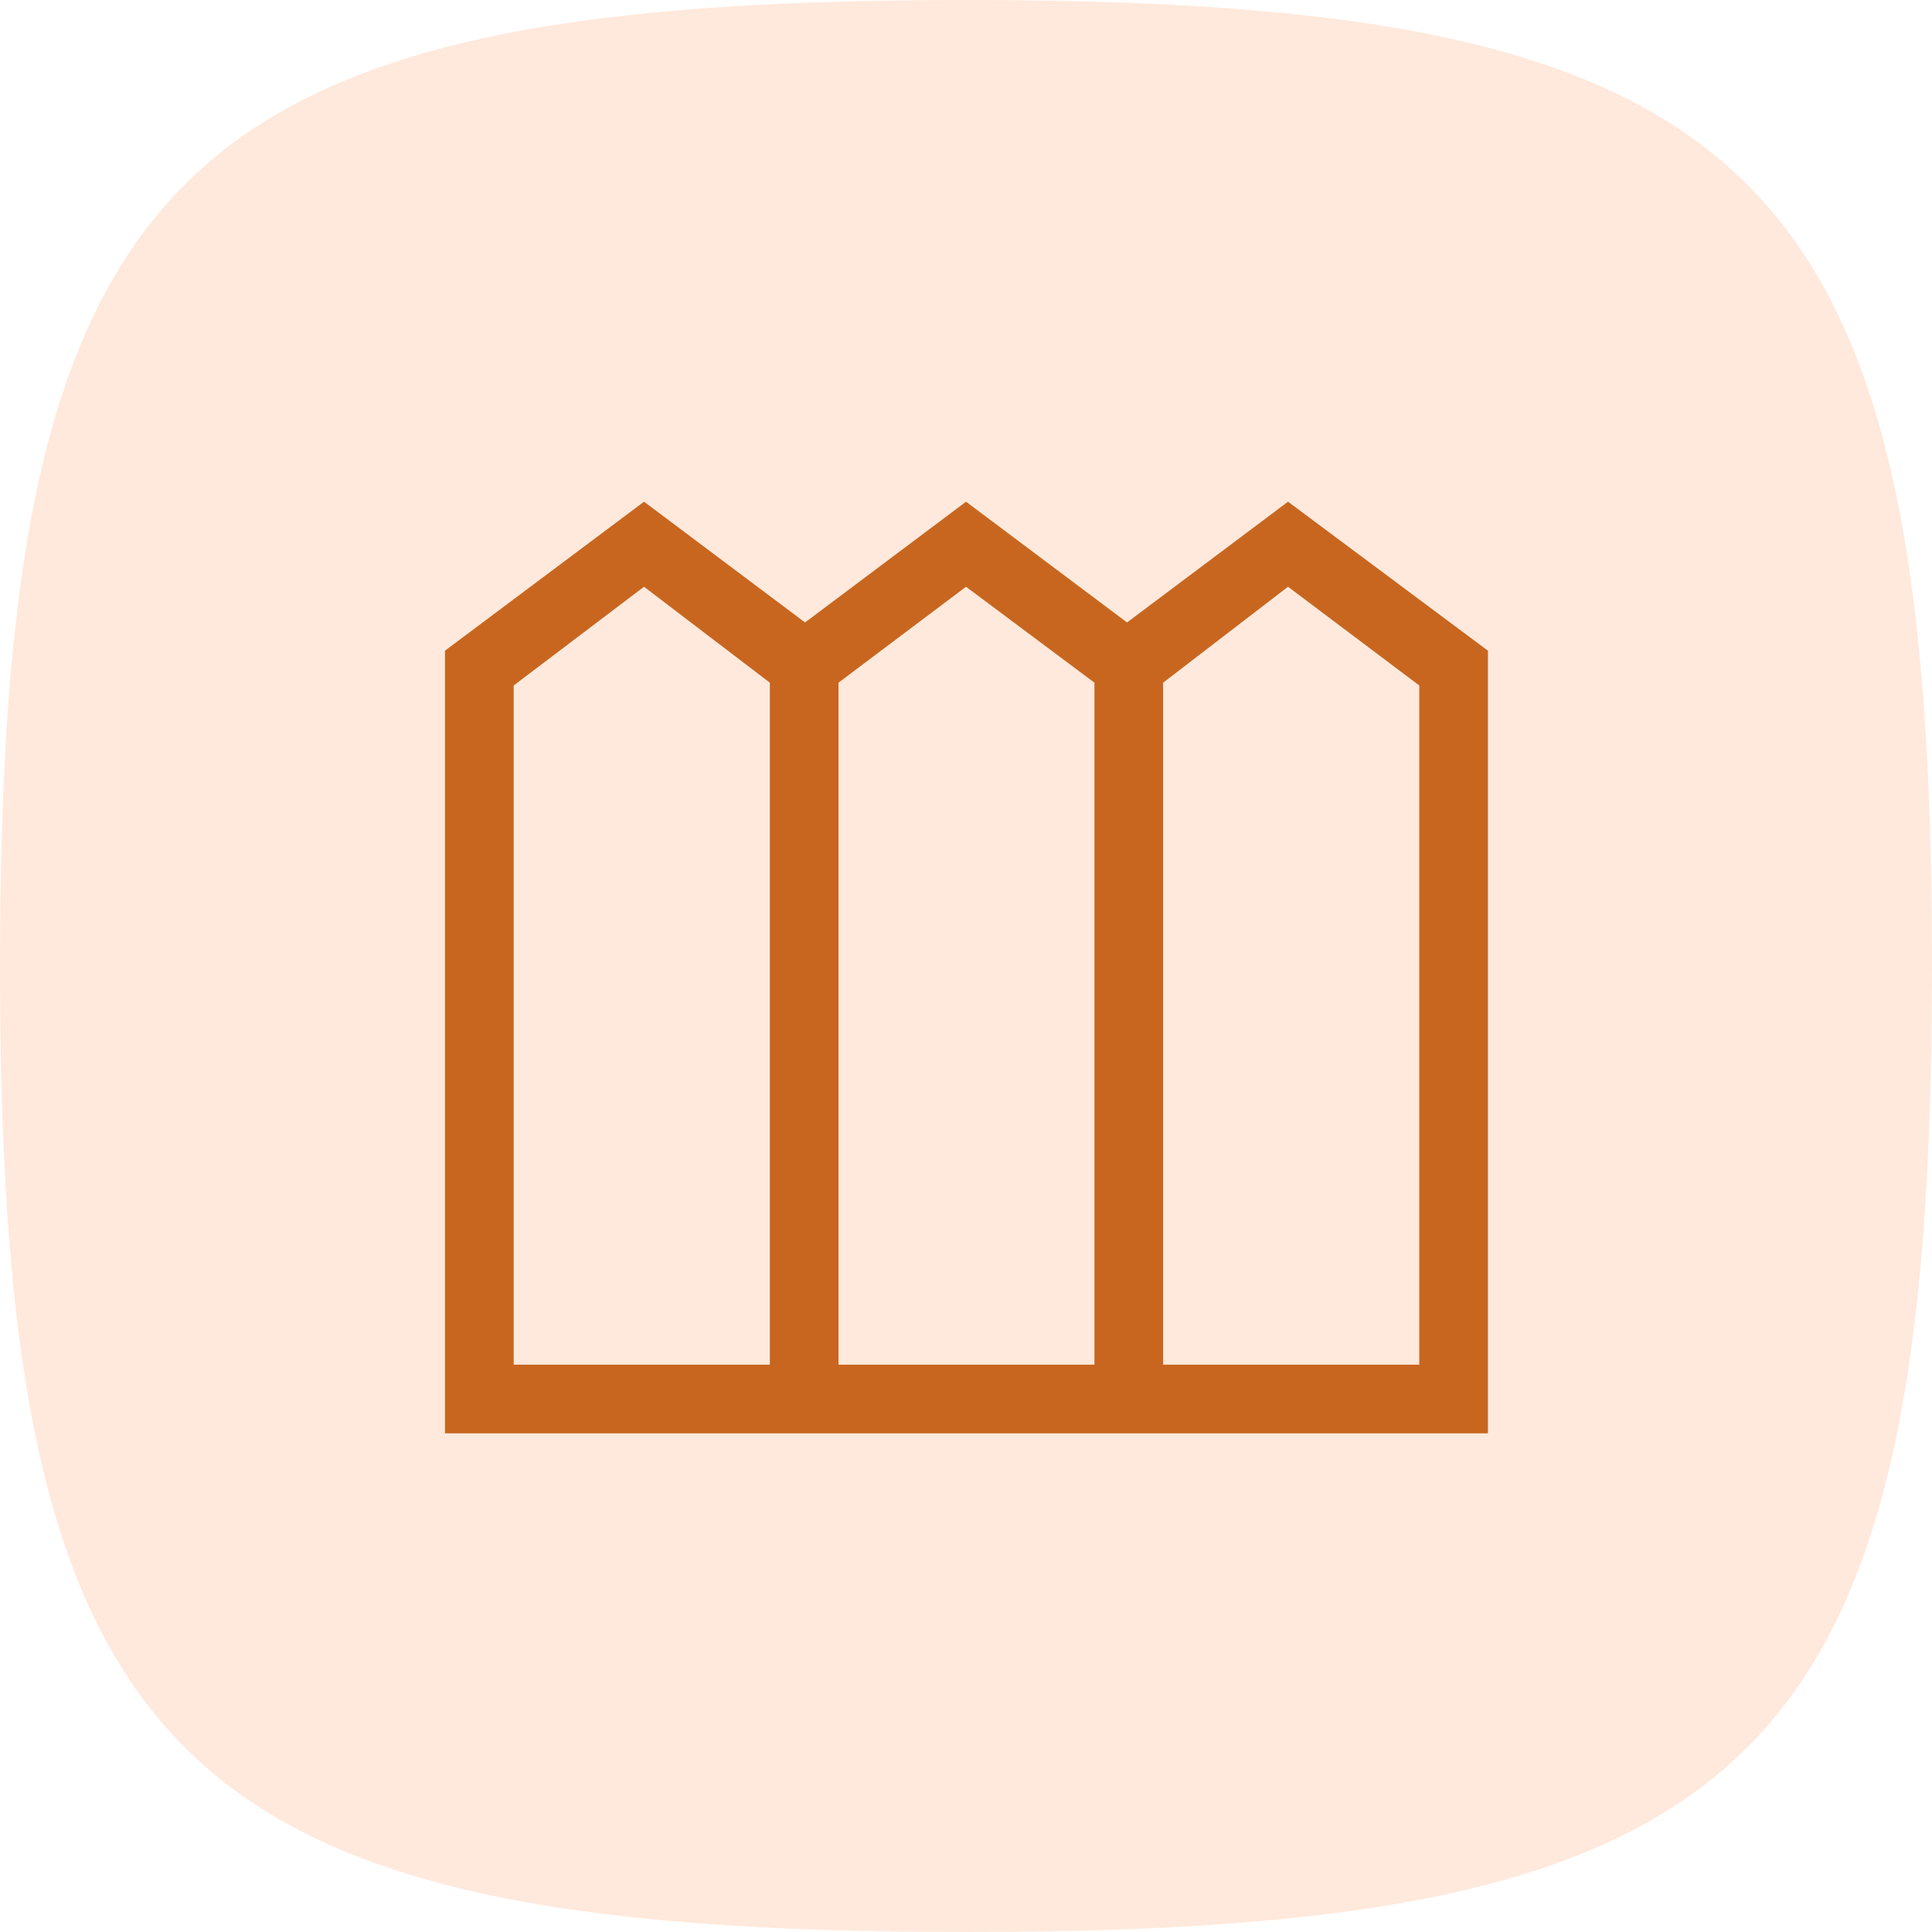
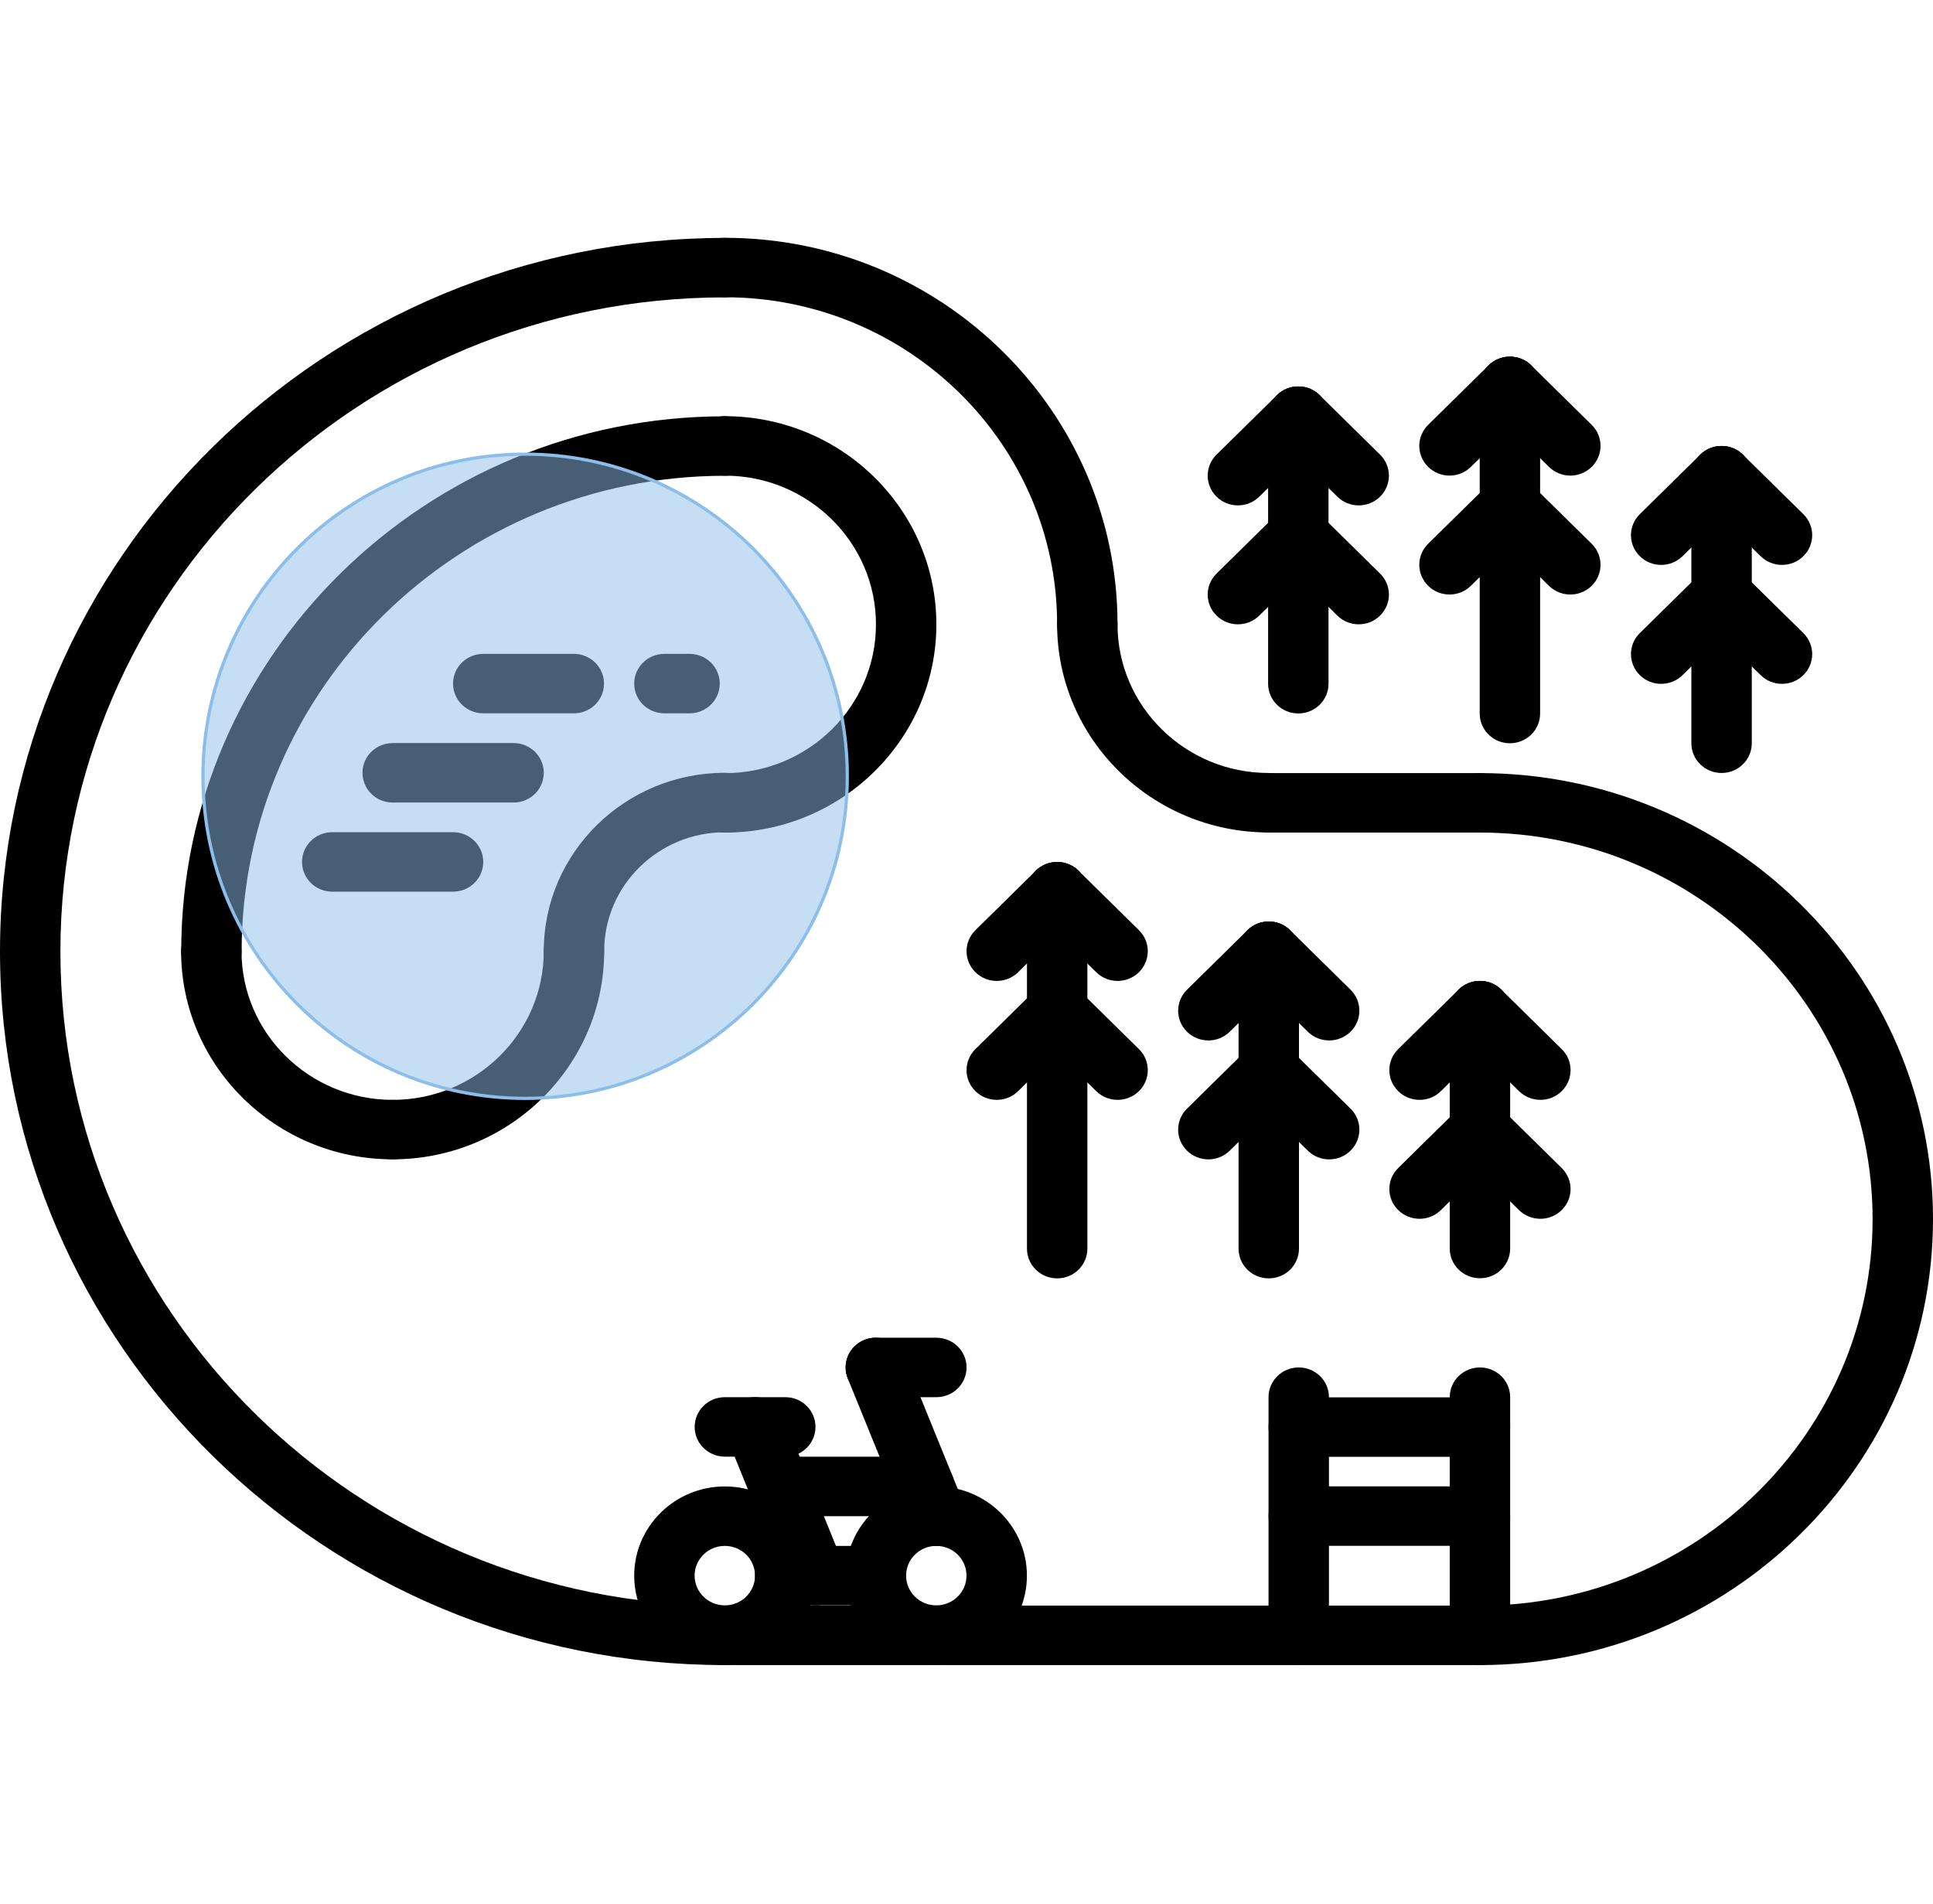
- <svg xmlns="http://www.w3.org/2000/svg" width="60" height="60" viewBox="0 0 60 60" fill="none">
-   <path d="M0 30C0 5.295 5.295 0 30 0C54.705 0 60 5.295 60 30C60 54.705 54.705 60 30 60C5.295 60 0 54.705 0 30Z" fill="#FFE9DC" />
-   <path d="M13.82 44.514V20.208L20.001 15.581L25.001 19.331L30.001 15.581L35.001 19.331L40.001 15.581L46.209 20.208V44.514H13.82ZM15.953 42.381H23.908V21.201L20.001 18.222L15.953 21.288V42.381ZM26.04 42.381H33.989V21.201L30.001 18.222L26.04 21.201V42.381ZM36.122 42.381H44.077V21.288L40.001 18.222L36.122 21.201V42.381Z" fill="#C8661F" />
+ <svg xmlns="http://www.w3.org/2000/svg" width="600" height="591" viewBox="0 0 600 591" fill="none">
+   <path d="M459.375 516.942C454.191 516.942 450 512.815 450 507.711C450 502.606 454.191 498.48 459.375 498.48C526.575 498.48 581.25 444.646 581.25 378.48C581.25 312.314 526.575 258.48 459.375 258.48C454.191 258.48 450 254.354 450 249.249C450 244.145 454.191 240.019 459.375 240.019C536.916 240.019 600 302.132 600 378.48C600 454.828 536.916 516.942 459.375 516.942Z" fill="black" />
+   <path d="M225 516.942C100.941 516.942 0 417.545 0 295.403C0 173.252 100.941 73.865 225 73.865C230.184 73.865 234.375 77.991 234.375 83.096C234.375 88.2 230.184 92.326 225 92.326C111.272 92.326 18.75 183.425 18.75 295.403C18.75 407.382 111.272 498.48 225 498.48C230.184 498.48 234.375 502.606 234.375 507.711C234.375 512.816 230.184 516.942 225 516.942Z" fill="black" />
+   <path d="M337.5 203.058C332.316 203.058 328.125 198.932 328.125 193.828C328.125 137.843 281.859 92.289 225 92.289C219.816 92.289 215.625 88.163 215.625 83.058C215.625 77.954 219.816 73.828 225 73.828C292.2 73.828 346.875 127.661 346.875 193.828C346.875 198.932 342.684 203.058 337.5 203.058Z" fill="black" />
+   <path d="M281.269 203.059C276.084 203.059 271.894 198.932 271.894 193.828C271.894 168.379 250.856 147.674 225 147.674C219.816 147.674 215.625 143.548 215.625 138.443C215.625 133.339 219.816 129.212 225 129.212C261.197 129.212 290.644 158.206 290.644 193.828C290.644 198.932 286.453 203.059 281.269 203.059Z" fill="black" />
+   <path d="M225 258.498C219.816 258.498 215.625 254.372 215.625 249.268C215.625 244.163 219.816 240.037 225 240.037C250.856 240.037 271.894 219.332 271.894 193.883C271.894 188.778 276.084 184.652 281.269 184.652C286.453 184.652 290.644 188.778 290.644 193.883C290.644 229.505 261.197 258.498 225 258.498Z" fill="black" />
+   <path d="M121.894 359.926C116.709 359.926 112.519 355.8 112.519 350.695C112.519 345.591 116.709 341.465 121.894 341.465C147.75 341.465 168.787 320.751 168.787 295.292C168.787 290.188 172.978 286.062 178.162 286.062C183.347 286.062 187.537 290.188 187.537 295.292C187.537 330.942 158.09 359.926 121.894 359.926Z" fill="black" />
+   <path d="M121.857 359.926C85.66 359.926 56.213 330.932 56.213 295.292C56.213 290.188 60.404 286.062 65.588 286.062C70.772 286.062 74.963 290.188 74.963 295.292C74.963 320.751 96 341.465 121.857 341.465C127.041 341.465 131.232 345.591 131.232 350.695C131.232 355.8 127.041 359.926 121.857 359.926Z" fill="black" />
+   <path d="M393.75 258.443C357.572 258.443 328.125 229.449 328.125 193.827C328.125 188.723 332.316 184.597 337.5 184.597C342.684 184.597 346.875 188.723 346.875 193.827C346.875 219.277 367.903 239.981 393.75 239.981C398.934 239.981 403.125 244.107 403.125 249.212C403.125 254.317 398.934 258.443 393.75 258.443Z" fill="black" />
+   <path d="M459.375 258.48H393.75C388.566 258.48 384.375 254.354 384.375 249.249C384.375 244.145 388.566 240.019 393.75 240.019H459.375C464.559 240.019 468.75 244.145 468.75 249.249C468.75 254.354 464.559 258.48 459.375 258.48Z" fill="black" />
+   <path d="M459.375 516.942H225C219.816 516.942 215.625 512.815 215.625 507.711C215.625 502.606 219.816 498.48 225 498.48H459.375C464.559 498.48 468.75 502.606 468.75 507.711C468.75 512.815 464.559 516.942 459.375 516.942Z" fill="black" />
+   <path d="M534.375 239.981C529.191 239.981 525 235.855 525 230.751V147.692C525 142.588 529.191 138.461 534.375 138.461C539.559 138.461 543.75 142.588 543.75 147.692V230.751C543.75 235.855 539.559 239.981 534.375 239.981Z" fill="black" />
+   <path d="M515.625 212.308C513.225 212.308 510.825 211.403 508.997 209.603C505.332 205.994 505.332 200.16 508.997 196.551L527.747 178.089C531.413 174.48 537.338 174.48 541.004 178.089C544.669 181.698 544.669 187.532 541.004 191.142L522.254 209.603C520.425 211.403 518.025 212.308 515.625 212.308Z" fill="black" />
+   <path d="M553.125 212.308C550.725 212.308 548.325 211.403 546.497 209.603L527.747 191.142C524.082 187.532 524.082 181.698 527.747 178.089C531.413 174.48 537.338 174.48 541.004 178.089L559.754 196.551C563.419 200.16 563.419 205.994 559.754 209.603C557.925 211.403 555.525 212.308 553.125 212.308Z" fill="black" />
+   <path d="M515.625 175.384C513.225 175.384 510.825 174.48 508.997 172.68C505.332 169.071 505.332 163.237 508.997 159.627L527.747 141.166C531.413 137.557 537.338 137.557 541.004 141.166C544.669 144.775 544.669 150.609 541.004 154.218L522.254 172.68C520.425 174.48 518.025 175.384 515.625 175.384Z" fill="black" />
+   <path d="M553.125 175.384C550.725 175.384 548.325 174.48 546.497 172.68L527.747 154.218C524.082 150.609 524.082 144.775 527.747 141.166C531.413 137.557 537.338 137.557 541.004 141.166L559.754 159.627C563.419 163.237 563.419 169.071 559.754 172.68C557.925 174.48 555.525 175.384 553.125 175.384Z" fill="black" />
+   <path d="M468.675 230.751C463.49 230.751 459.3 226.625 459.3 221.52V119.963C459.3 114.859 463.49 110.732 468.675 110.732C473.859 110.732 478.05 114.859 478.05 119.963V221.52C478.05 226.625 473.859 230.751 468.675 230.751Z" fill="black" />
+   <path d="M449.925 184.578C447.525 184.578 445.125 183.674 443.297 181.874C439.631 178.264 439.631 172.431 443.297 168.821L462.047 150.36C465.713 146.751 471.638 146.751 475.303 150.36C478.969 153.969 478.969 159.803 475.303 163.412L456.553 181.874C454.725 183.674 452.325 184.578 449.925 184.578Z" fill="black" />
+   <path d="M487.425 184.578C485.025 184.578 482.625 183.674 480.797 181.874L462.047 163.412C458.381 159.803 458.381 153.969 462.047 150.36C465.713 146.751 471.638 146.751 475.303 150.36L494.053 168.821C497.719 172.431 497.719 178.264 494.053 181.874C492.225 183.674 489.825 184.578 487.425 184.578Z" fill="black" />
+   <path d="M449.925 147.655C447.525 147.655 445.125 146.751 443.297 144.951C439.631 141.342 439.631 135.508 443.297 131.898L462.047 113.437C465.713 109.828 471.638 109.828 475.303 113.437C478.969 117.046 478.969 122.88 475.303 126.489L456.553 144.951C454.725 146.751 452.325 147.655 449.925 147.655Z" fill="black" />
+   <path d="M487.425 147.655C485.025 147.655 482.625 146.751 480.797 144.951L462.047 126.489C458.381 122.88 458.381 117.046 462.047 113.437C465.713 109.828 471.638 109.828 475.303 113.437L494.053 131.898C497.719 135.508 497.719 141.342 494.053 144.951C492.225 146.751 489.825 147.655 487.425 147.655Z" fill="black" />
+   <path d="M402.994 221.501C397.81 221.501 393.619 217.375 393.619 212.271V129.212C393.619 124.108 397.81 119.981 402.994 119.981C408.179 119.981 412.369 124.108 412.369 129.212V212.271C412.369 217.375 408.179 221.501 402.994 221.501Z" fill="black" />
+   <path d="M384.244 193.828C381.844 193.828 379.444 192.923 377.615 191.123C373.95 187.514 373.95 181.68 377.615 178.071L396.365 159.609C400.031 156 405.947 156 409.622 159.609C413.287 163.218 413.287 169.052 409.622 172.662L390.872 191.123C389.044 192.923 386.644 193.828 384.244 193.828Z" fill="black" />
+   <path d="M421.744 193.828C419.344 193.828 416.944 192.923 415.115 191.123L396.365 172.662C392.7 169.052 392.7 163.218 396.365 159.609C400.031 156 405.947 156 409.622 159.609L428.372 178.071C432.037 181.68 432.037 187.514 428.372 191.123C426.544 192.923 424.144 193.828 421.744 193.828Z" fill="black" />
+   <path d="M384.244 156.904C381.844 156.904 379.444 156 377.615 154.2C373.95 150.591 373.95 144.757 377.615 141.147L396.365 122.686C400.031 119.077 405.947 119.077 409.622 122.686C413.287 126.295 413.287 132.129 409.622 135.738L390.872 154.2C389.044 156 386.644 156.904 384.244 156.904Z" fill="black" />
+   <path d="M421.744 156.904C419.344 156.904 416.944 156 415.115 154.2L396.365 135.738C392.7 132.129 392.7 126.295 396.365 122.686C400.031 119.077 405.947 119.077 409.622 122.686L428.372 141.147C432.037 144.757 432.037 150.591 428.372 154.2C426.544 156 424.144 156.904 421.744 156.904Z" fill="black" />
+   <path d="M65.625 304.634C60.441 304.634 56.25 300.507 56.25 295.403C56.25 203.787 131.953 129.249 225 129.249C230.184 129.249 234.375 133.375 234.375 138.48C234.375 143.584 230.184 147.711 225 147.711C142.294 147.711 75 213.969 75 295.403C75 300.507 70.809 304.634 65.625 304.634Z" fill="black" />
+   <path d="M178.162 304.505C172.978 304.505 168.787 300.379 168.787 295.274C168.787 264.748 193.996 239.926 225 239.926C230.184 239.926 234.375 244.052 234.375 249.157C234.375 254.262 230.184 258.388 225 258.388C204.346 258.388 187.537 274.939 187.537 295.274C187.537 300.379 183.346 304.505 178.162 304.505Z" fill="black" />
+   <path d="M159.412 249.157H121.894C116.709 249.157 112.519 245.031 112.519 239.926C112.519 234.821 116.709 230.695 121.894 230.695H159.412C164.597 230.695 168.787 234.821 168.787 239.926C168.787 245.031 164.597 249.157 159.412 249.157Z" fill="black" />
+   <path d="M178.106 221.464H150C144.816 221.464 140.625 217.338 140.625 212.234C140.625 207.129 144.816 203.003 150 203.003H178.106C183.291 203.003 187.481 207.129 187.481 212.234C187.481 217.338 183.291 221.464 178.106 221.464Z" fill="black" />
+   <path d="M214.031 221.464H206.231C201.047 221.464 196.856 217.338 196.856 212.234C196.856 207.129 201.047 203.003 206.231 203.003H214.031C219.216 203.003 223.406 207.129 223.406 212.234C223.406 217.338 219.216 221.464 214.031 221.464Z" fill="black" />
+   <path d="M140.625 276.831H103.125C97.941 276.831 93.75 272.705 93.75 267.6C93.75 262.495 97.941 258.369 103.125 258.369H140.625C145.809 258.369 150 262.495 150 267.6C150 272.705 145.809 276.831 140.625 276.831Z" fill="black" />
+   <path d="M459.375 516.941C454.191 516.941 450 512.815 450 507.711V433.772C450 428.668 454.191 424.542 459.375 424.542C464.559 424.542 468.75 428.668 468.75 433.772V507.711C468.75 512.815 464.559 516.941 459.375 516.941Z" fill="black" />
+   <path d="M403.125 516.941C397.941 516.941 393.75 512.815 393.75 507.711V433.772C393.75 428.668 397.941 424.542 403.125 424.542C408.309 424.542 412.5 428.668 412.5 433.772V507.711C412.5 512.815 408.309 516.941 403.125 516.941Z" fill="black" />
+   <path d="M459.375 452.289H403.125C397.941 452.289 393.75 448.163 393.75 443.058C393.75 437.954 397.941 433.828 403.125 433.828H459.375C464.559 433.828 468.75 437.954 468.75 443.058C468.75 448.163 464.559 452.289 459.375 452.289Z" fill="black" />
+   <path d="M459.375 479.926H403.125C397.941 479.926 393.75 475.8 393.75 470.695C393.75 465.591 397.941 461.464 403.125 461.464H459.375C464.559 461.464 468.75 465.591 468.75 470.695C468.75 475.8 464.559 479.926 459.375 479.926Z" fill="black" />
+   <path d="M224.981 516.868C209.475 516.868 196.856 504.443 196.856 489.176C196.856 473.908 209.475 461.483 224.981 461.483C240.488 461.483 253.106 473.908 253.106 489.176C253.106 504.443 240.488 516.868 224.981 516.868ZM224.981 479.945C219.806 479.945 215.606 484.071 215.606 489.176C215.606 494.271 219.806 498.406 224.981 498.406C230.156 498.406 234.356 494.271 234.356 489.176C234.356 484.071 230.156 479.945 224.981 479.945Z" fill="black" />
+   <path d="M290.625 516.868C275.119 516.868 262.5 504.443 262.5 489.176C262.5 473.908 275.119 461.483 290.625 461.483C306.131 461.483 318.75 473.908 318.75 489.176C318.75 504.443 306.131 516.868 290.625 516.868ZM290.625 479.945C285.45 479.945 281.25 484.071 281.25 489.176C281.25 494.271 285.45 498.406 290.625 498.406C295.8 498.406 300 494.271 300 489.176C300 484.071 295.8 479.945 290.625 479.945Z" fill="black" />
+   <path d="M271.875 498.406H243.731C238.547 498.406 234.356 494.28 234.356 489.176C234.356 484.071 238.547 479.945 243.731 479.945H271.875C277.06 479.945 281.25 484.071 281.25 489.176C281.25 494.28 277.06 498.406 271.875 498.406Z" fill="black" />
+   <path d="M253.125 498.406C249.413 498.406 245.888 496.219 244.416 492.6L225.666 446.428C223.744 441.683 226.088 436.311 230.897 434.418C235.65 432.526 241.163 434.834 243.085 439.578L261.835 485.751C263.756 490.495 261.413 495.858 256.603 497.751C255.469 498.212 254.288 498.406 253.125 498.406Z" fill="black" />
+   <path d="M290.626 479.945C286.913 479.945 283.397 477.757 281.916 474.139L263.147 427.966C261.226 423.222 263.56 417.849 268.379 415.957C273.132 414.065 278.635 416.372 280.566 421.117L299.335 467.289C301.257 472.034 298.922 477.397 294.104 479.289C292.969 479.751 291.788 479.945 290.626 479.945Z" fill="black" />
+   <path d="M290.644 433.773H271.856C266.672 433.773 262.481 429.646 262.481 424.542C262.481 419.437 266.672 415.311 271.856 415.311H290.644C295.828 415.311 300.019 419.437 300.019 424.542C300.019 429.646 295.828 433.773 290.644 433.773Z" fill="black" />
+   <path d="M286.875 470.714H241.885C236.7 470.714 232.51 466.588 232.51 461.483C232.51 456.379 236.7 452.252 241.885 452.252H286.875C292.06 452.252 296.25 456.379 296.25 461.483C296.25 466.588 292.05 470.714 286.875 470.714Z" fill="black" />
+   <path d="M243.75 452.234H225C219.816 452.234 215.625 448.108 215.625 443.003C215.625 437.899 219.816 433.772 225 433.772H243.75C248.934 433.772 253.125 437.899 253.125 443.003C253.125 448.108 248.934 452.234 243.75 452.234Z" fill="black" />
+   <path d="M393.825 396.886C388.641 396.886 384.45 392.76 384.45 387.656V295.329C384.45 290.225 388.641 286.099 393.825 286.099C399.01 286.099 403.2 290.225 403.2 295.329V387.656C403.2 392.76 399.01 396.886 393.825 396.886Z" fill="black" />
+   <path d="M412.575 359.944C410.175 359.944 407.775 359.04 405.946 357.24L387.196 338.778C383.531 335.169 383.531 329.335 387.196 325.726C390.862 322.117 396.787 322.117 400.453 325.726L419.203 344.188C422.868 347.797 422.868 353.631 419.203 357.24C417.375 359.04 414.975 359.944 412.575 359.944Z" fill="black" />
+   <path d="M375.075 359.944C372.675 359.944 370.275 359.04 368.446 357.24C364.781 353.631 364.781 347.797 368.446 344.188L387.196 325.726C390.862 322.117 396.787 322.117 400.453 325.726C404.118 329.335 404.118 335.169 400.453 338.778L381.703 357.24C379.875 359.04 377.475 359.944 375.075 359.944Z" fill="black" />
+   <path d="M412.575 323.022C410.175 323.022 407.775 322.117 405.946 320.317L387.196 301.855C383.531 298.246 383.531 292.412 387.196 288.803C390.862 285.194 396.787 285.194 400.453 288.803L419.203 307.265C422.868 310.874 422.868 316.708 419.203 320.317C417.375 322.117 414.975 323.022 412.575 323.022Z" fill="black" />
+   <path d="M375.075 323.022C372.675 323.022 370.275 322.117 368.446 320.317C364.781 316.708 364.781 310.874 368.446 307.265L387.196 288.803C390.862 285.194 396.787 285.194 400.453 288.803C404.118 292.412 404.118 298.246 400.453 301.855L381.703 320.317C379.875 322.117 377.475 323.022 375.075 323.022Z" fill="black" />
+   <path d="M328.144 396.886C322.959 396.886 318.769 392.76 318.769 387.655V276.849C318.769 271.744 322.959 267.618 328.144 267.618C333.328 267.618 337.519 271.744 337.519 276.849V387.655C337.519 392.76 333.328 396.886 328.144 396.886Z" fill="black" />
+   <path d="M346.894 341.464C344.494 341.464 342.094 340.56 340.266 338.76L321.516 320.298C317.85 316.689 317.85 310.855 321.516 307.246C325.181 303.637 331.106 303.637 334.772 307.246L353.522 325.708C357.188 329.317 357.188 335.151 353.522 338.76C351.694 340.569 349.294 341.464 346.894 341.464Z" fill="black" />
+   <path d="M309.394 341.464C306.994 341.464 304.594 340.56 302.766 338.76C299.1 335.151 299.1 329.317 302.766 325.708L321.516 307.246C325.181 303.637 331.106 303.637 334.772 307.246C338.438 310.855 338.438 316.689 334.772 320.298L316.022 338.76C314.194 340.569 311.794 341.464 309.394 341.464Z" fill="black" />
+   <path d="M346.894 304.542C344.494 304.542 342.094 303.637 340.266 301.837L321.516 283.375C317.85 279.766 317.85 273.942 321.516 270.323C325.181 266.705 331.106 266.714 334.772 270.323L353.522 288.785C357.188 292.394 357.188 298.228 353.522 301.837C351.694 303.646 349.294 304.542 346.894 304.542Z" fill="black" />
+   <path d="M309.394 304.542C306.994 304.542 304.594 303.637 302.766 301.837C299.1 298.228 299.1 292.394 302.766 288.785L321.516 270.323C325.181 266.714 331.106 266.714 334.772 270.323C338.438 273.932 338.438 279.766 334.772 283.375L316.022 301.837C314.194 303.646 311.794 304.542 309.394 304.542Z" fill="black" />
+   <path d="M459.375 396.849C454.191 396.849 450 392.723 450 387.618V313.772C450 308.668 454.191 304.542 459.375 304.542C464.559 304.542 468.75 308.668 468.75 313.772V387.618C468.75 392.723 464.559 396.849 459.375 396.849Z" fill="black" />
+   <path d="M478.125 378.388C475.725 378.388 473.325 377.483 471.497 375.683L452.747 357.222C449.082 353.612 449.082 347.779 452.747 344.169C456.413 340.56 462.338 340.56 466.004 344.169L484.754 362.631C488.419 366.24 488.419 372.074 484.754 375.683C482.925 377.492 480.525 378.388 478.125 378.388Z" fill="black" />
+   <path d="M440.625 378.388C438.225 378.388 435.825 377.483 433.997 375.683C430.332 372.074 430.332 366.24 433.997 362.631L452.747 344.169C456.413 340.56 462.338 340.56 466.004 344.169C469.669 347.779 469.669 353.612 466.004 357.222L447.254 375.683C445.425 377.492 443.025 378.388 440.625 378.388Z" fill="black" />
+   <path d="M478.125 341.464C475.725 341.464 473.325 340.56 471.497 338.76L452.747 320.298C449.082 316.689 449.082 310.855 452.747 307.246C456.413 303.637 462.338 303.637 466.004 307.246L484.754 325.708C488.419 329.317 488.419 335.151 484.754 338.76C482.925 340.569 480.525 341.464 478.125 341.464Z" fill="black" />
+   <path d="M440.625 341.464C438.225 341.464 435.825 340.56 433.997 338.76C430.332 335.151 430.332 329.317 433.997 325.708L452.747 307.246C456.413 303.637 462.338 303.637 466.004 307.246C469.669 310.855 469.669 316.689 466.004 320.298L447.254 338.76C445.425 340.569 443.025 341.464 440.625 341.464Z" fill="black" />
+   <circle cx="163" cy="241" r="100" fill="#8CBEE9" fill-opacity="0.5" />
+   <circle cx="163" cy="241" r="100" stroke="#8CBEE9" />
</svg>
